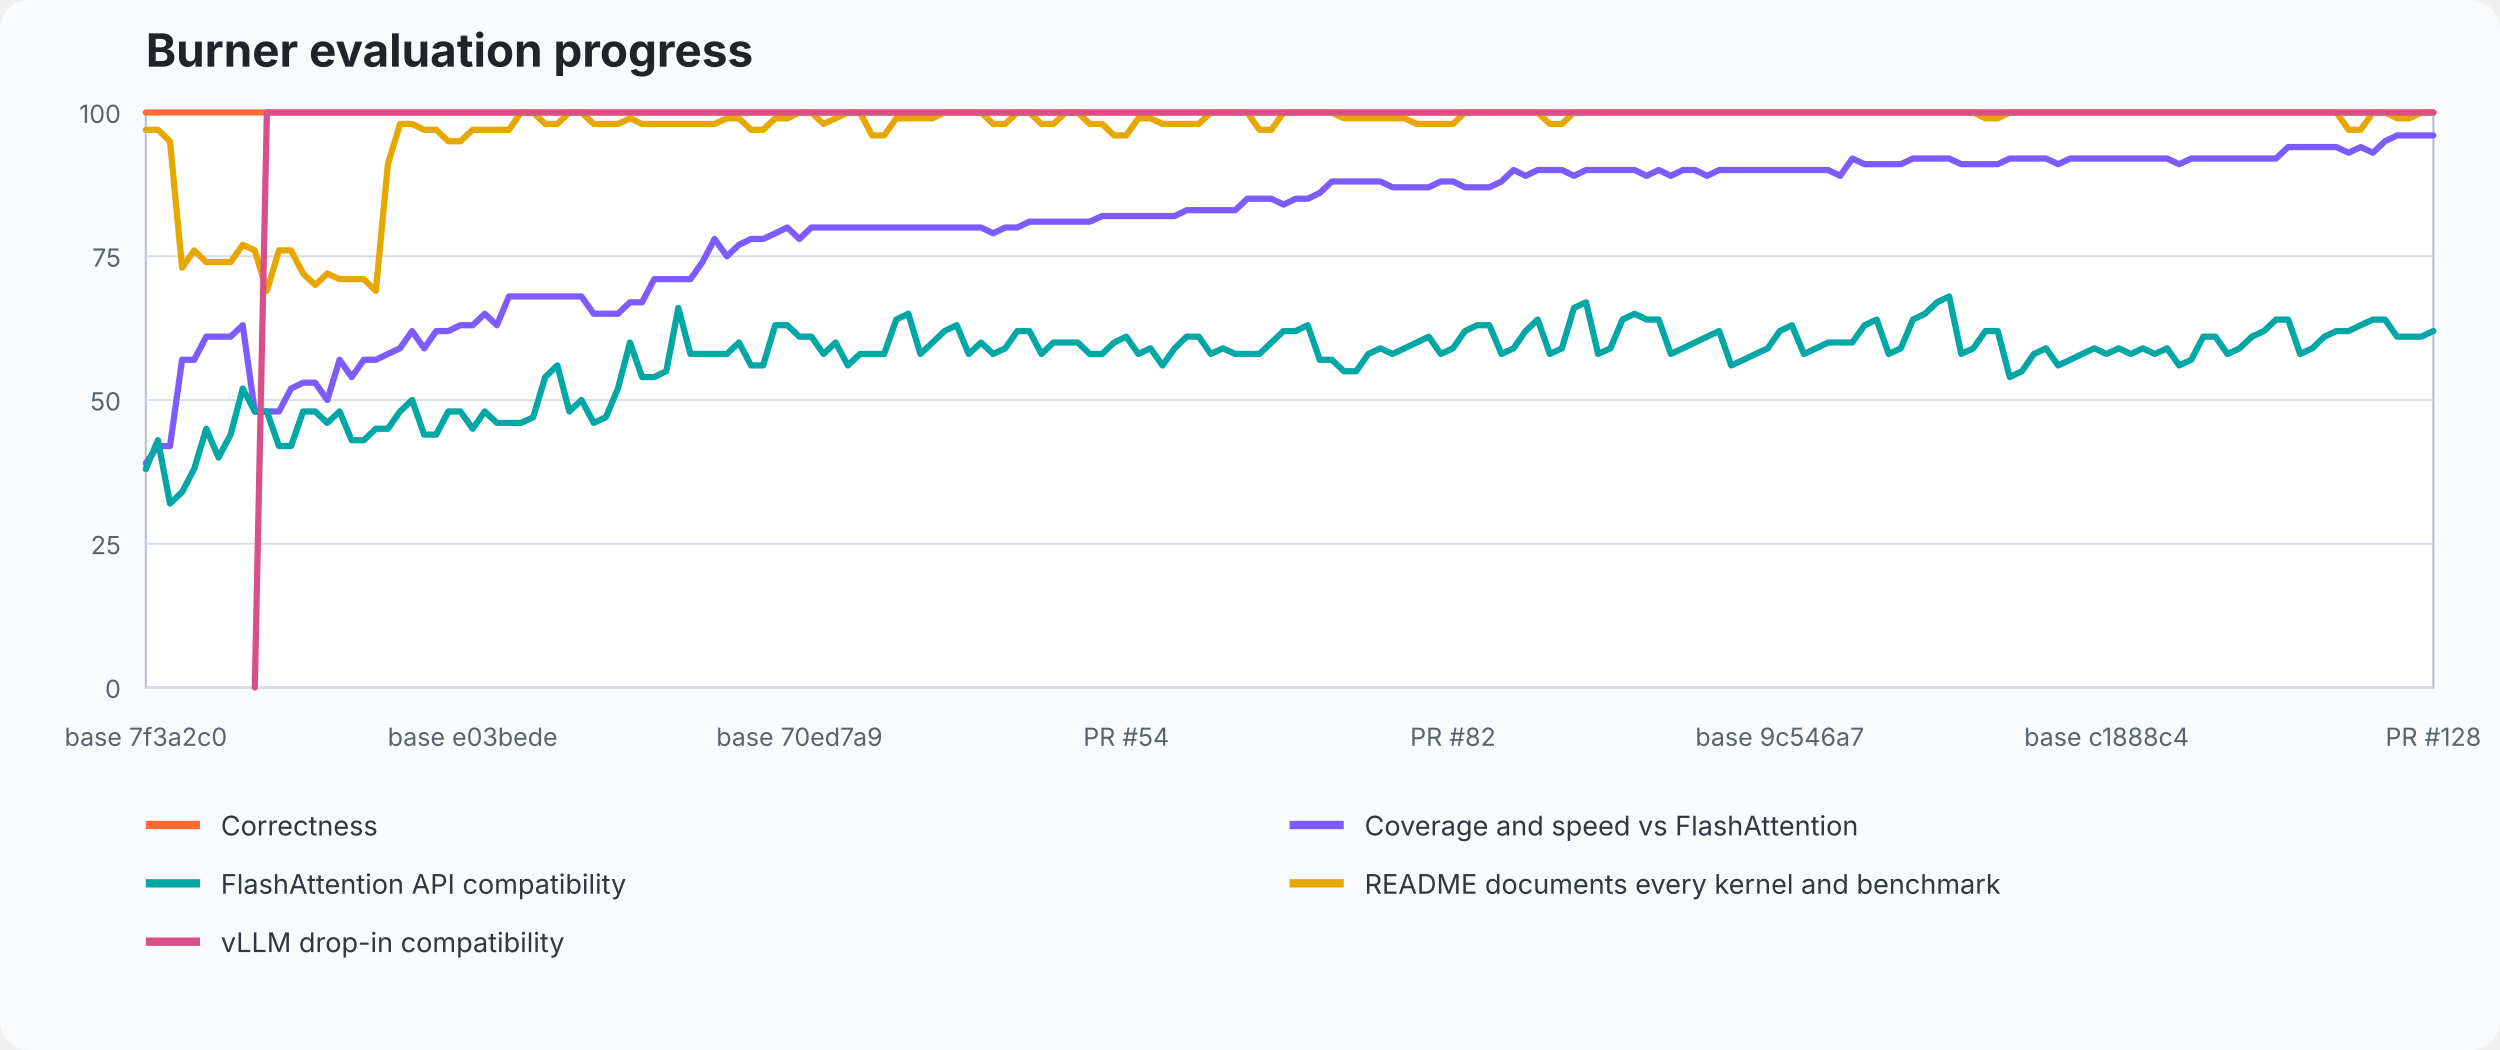
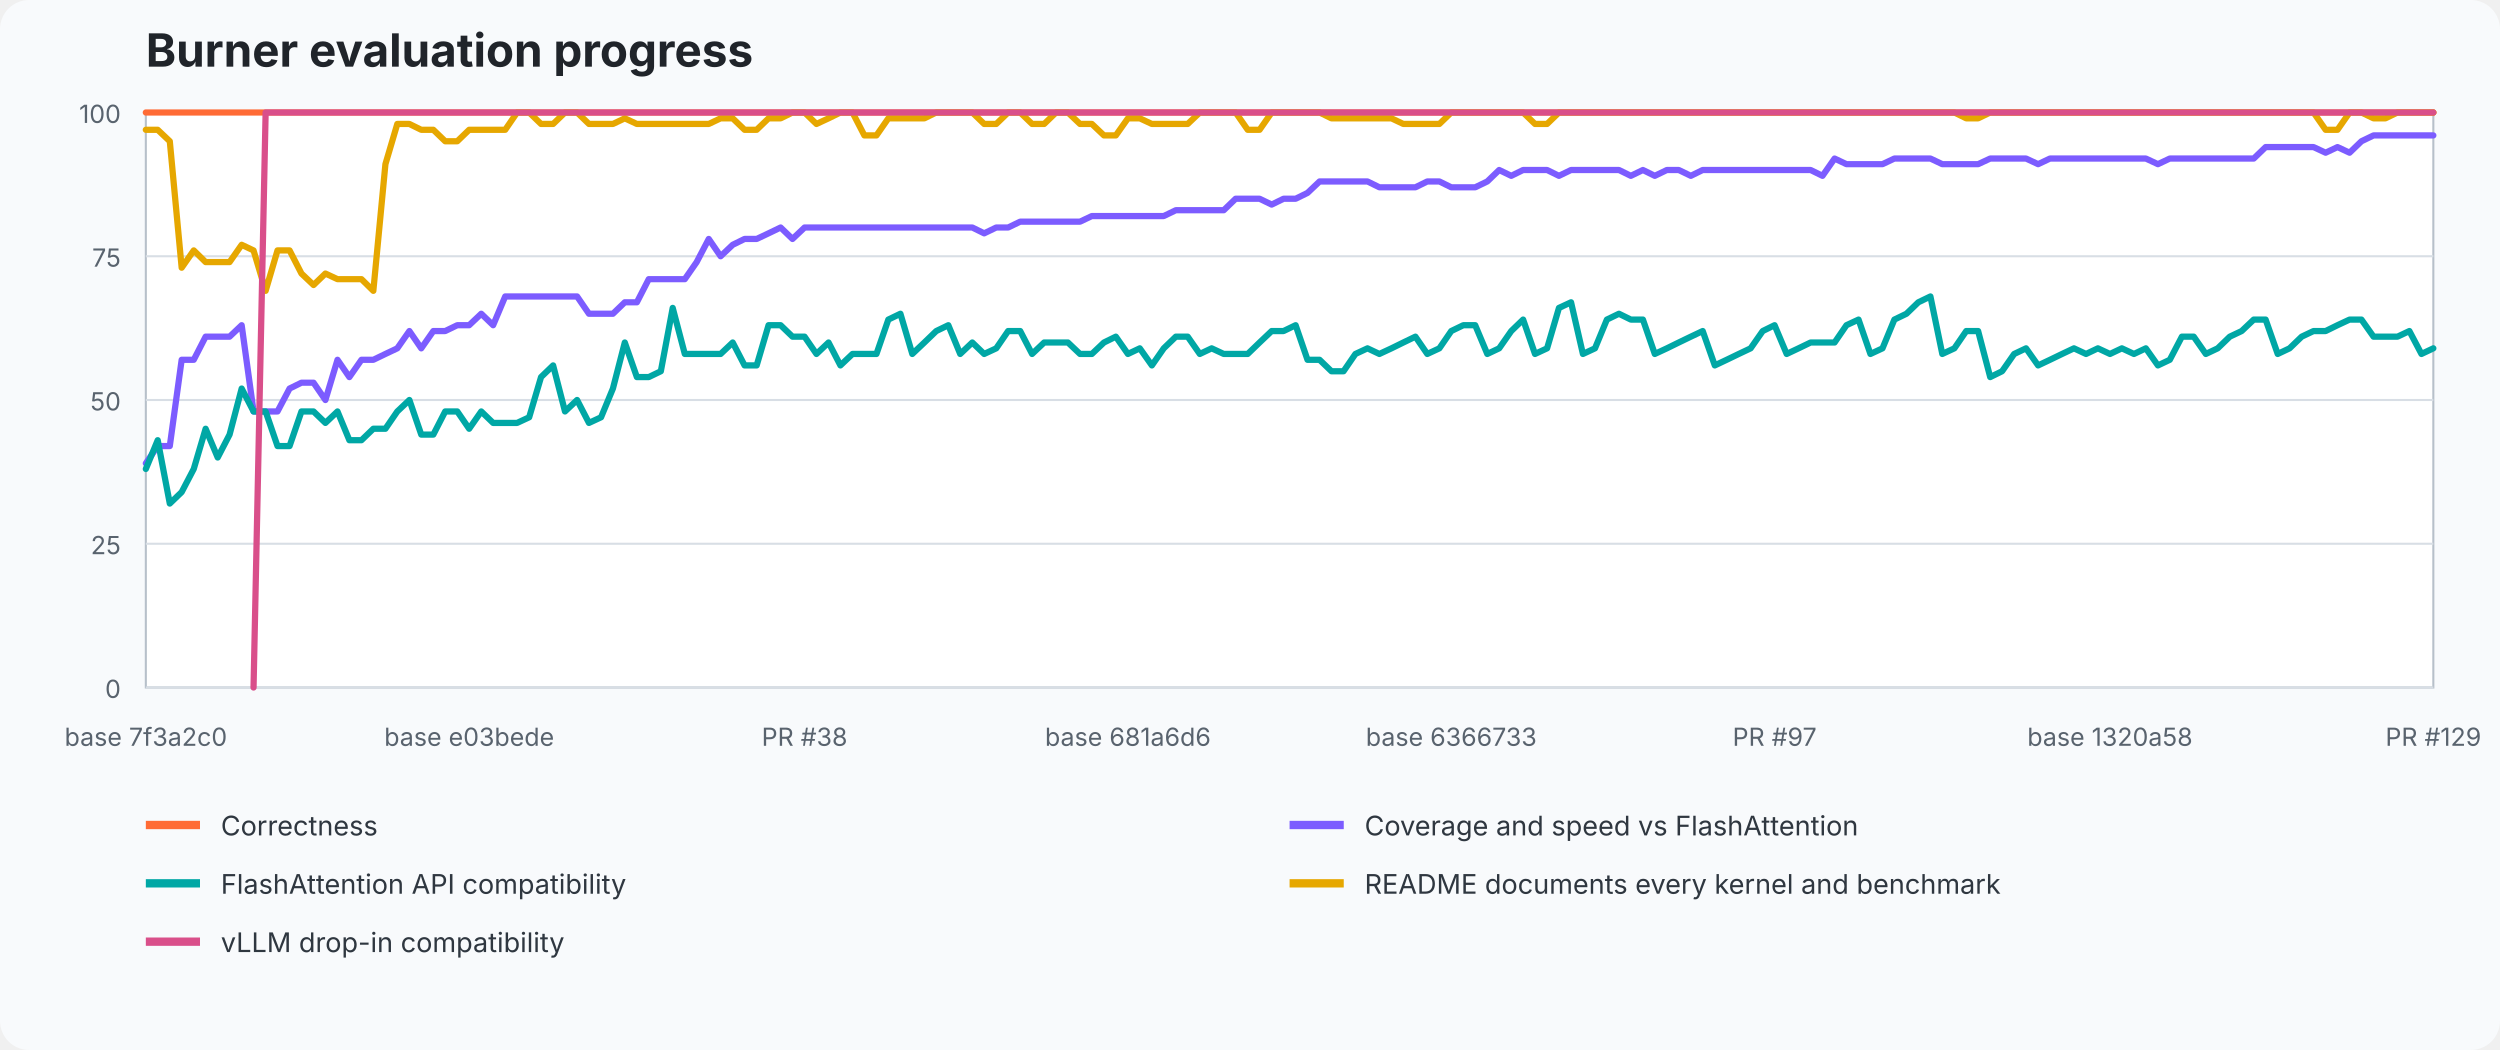
<svg xmlns="http://www.w3.org/2000/svg" width="1200" height="504" viewBox="0 0 1200 504" role="img" aria-labelledby="title desc">
  <style>text{font-family:ui-sans-serif,system-ui,-apple-system,BlinkMacSystemFont,"Segoe UI",sans-serif}.title{font-size:22px;font-weight:700;fill:#20242a}.axis{font-size:12px;fill:#59636e}.legend{font-size:13px;fill:#2f3740}.grid{stroke:#d8dee5;stroke-width:1}.plot{fill:#fff;stroke:#b7c0ca}</style>
  <rect width="100%" height="100%" fill="#f8fafc" rx="14" />
  <text x="70" y="32" class="title">Burner evaluation progress</text>
  <rect x="70" y="54" width="1098" height="276" class="plot" />
  <line x1="70" y1="330" x2="1168" y2="330" class="grid" />
  <text x="58" y="335" text-anchor="end" class="axis">0</text>
  <line x1="70" y1="261" x2="1168" y2="261" class="grid" />
  <text x="58" y="266" text-anchor="end" class="axis">25</text>
  <line x1="70" y1="192" x2="1168" y2="192" class="grid" />
  <text x="58" y="197" text-anchor="end" class="axis">50</text>
  <line x1="70" y1="123" x2="1168" y2="123" class="grid" />
  <text x="58" y="128" text-anchor="end" class="axis">75</text>
  <line x1="70" y1="54" x2="1168" y2="54" class="grid" />
  <text x="58" y="59" text-anchor="end" class="axis">100</text>
-   <polyline points="70.0,54.0 75.8,54.0 81.6,54.0 87.4,54.0 93.2,54.0 99.0,54.0 104.9,54.0 110.7,54.0 116.5,54.0 122.3,54.0 128.1,54.0 133.9,54.0 139.7,54.0 145.5,54.0 151.3,54.0 157.1,54.0 163.0,54.0 168.8,54.0 174.6,54.0 180.4,54.0 186.2,54.0 192.0,54.0 197.8,54.0 203.6,54.0 209.4,54.0 215.2,54.0 221.0,54.0 226.9,54.0 232.7,54.0 238.5,54.0 244.3,54.0 250.1,54.0 255.9,54.0 261.7,54.0 267.5,54.0 273.3,54.0 279.1,54.0 285.0,54.0 290.8,54.0 296.6,54.0 302.4,54.0 308.2,54.0 314.0,54.0 319.8,54.0 325.6,54.0 331.4,54.0 337.2,54.0 343.0,54.0 348.9,54.0 354.7,54.0 360.5,54.0 366.3,54.0 372.1,54.0 377.9,54.0 383.7,54.0 389.5,54.0 395.3,54.0 401.1,54.0 407.0,54.0 412.8,54.0 418.6,54.0 424.4,54.0 430.2,54.0 436.0,54.0 441.8,54.0 447.6,54.0 453.4,54.0 459.2,54.0 465.0,54.0 470.9,54.0 476.7,54.0 482.5,54.0 488.3,54.0 494.1,54.0 499.9,54.0 505.7,54.0 511.5,54.0 517.3,54.0 523.1,54.0 529.0,54.0 534.8,54.0 540.6,54.0 546.4,54.0 552.2,54.0 558.0,54.0 563.8,54.0 569.6,54.0 575.4,54.0 581.2,54.0 587.0,54.0 592.9,54.0 598.7,54.0 604.5,54.0 610.3,54.0 616.1,54.0 621.9,54.0 627.7,54.0 633.5,54.0 639.3,54.0 645.1,54.0 651.0,54.0 656.8,54.0 662.6,54.0 668.4,54.0 674.2,54.0 680.0,54.0 685.8,54.0 691.6,54.0 697.4,54.0 703.2,54.0 709.0,54.0 714.9,54.0 720.7,54.0 726.5,54.0 732.3,54.0 738.1,54.0 743.9,54.0 749.7,54.0 755.5,54.0 761.3,54.0 767.1,54.0 773.0,54.0 778.8,54.0 784.6,54.0 790.4,54.0 796.2,54.0 802.0,54.0 807.8,54.0 813.6,54.0 819.4,54.0 825.2,54.0 831.0,54.0 836.9,54.0 842.7,54.0 848.5,54.0 854.3,54.0 860.1,54.0 865.9,54.0 871.7,54.0 877.5,54.0 883.3,54.0 889.1,54.0 895.0,54.0 900.8,54.0 906.6,54.0 912.4,54.0 918.2,54.0 924.0,54.0 929.8,54.0 935.6,54.0 941.4,54.0 947.2,54.0 953.0,54.0 958.9,54.0 964.7,54.0 970.5,54.0 976.3,54.0 982.1,54.0 987.9,54.0 993.7,54.0 999.5,54.0 1005.3,54.0 1011.1,54.0 1017.0,54.0 1022.8,54.0 1028.6,54.0 1034.4,54.0 1040.2,54.0 1046.0,54.0 1051.8,54.0 1057.6,54.0 1063.4,54.0 1069.2,54.0 1075.0,54.0 1080.9,54.0 1086.7,54.0 1092.5,54.0 1098.3,54.0 1104.1,54.0 1109.9,54.0 1115.7,54.0 1121.5,54.0 1127.3,54.0 1133.1,54.0 1139.0,54.0 1144.8,54.0 1150.6,54.0 1156.4,54.0 1162.2,54.0 1168.0,54.0" fill="none" stroke="#ff6b35" stroke-width="3" stroke-linejoin="round" stroke-linecap="round" />
-   <polyline points="70.0,222.4 75.8,214.1 81.6,214.1 87.4,172.7 93.2,172.7 99.0,161.6 104.9,161.6 110.7,161.6 116.5,156.1 122.3,197.5 128.1,197.5 133.9,197.5 139.7,186.5 145.5,183.7 151.3,183.7 157.1,192.0 163.0,172.7 168.8,181.0 174.6,172.7 180.4,172.7 186.2,169.9 192.0,167.2 197.8,158.9 203.6,167.2 209.4,158.9 215.2,158.9 221.0,156.1 226.9,156.1 232.7,150.6 238.5,156.1 244.3,142.3 250.1,142.3 255.9,142.3 261.7,142.3 267.5,142.3 273.3,142.3 279.1,142.3 285.0,150.6 290.8,150.6 296.6,150.6 302.4,145.1 308.2,145.1 314.0,134.0 319.8,134.0 325.6,134.0 331.4,134.0 337.2,125.8 343.0,114.7 348.9,123.0 354.7,117.5 360.5,114.7 366.3,114.7 372.1,112.0 377.9,109.2 383.7,114.7 389.5,109.2 395.3,109.2 401.1,109.2 407.0,109.2 412.8,109.2 418.6,109.2 424.4,109.2 430.2,109.2 436.0,109.2 441.8,109.2 447.6,109.2 453.4,109.2 459.2,109.2 465.0,109.2 470.9,109.2 476.7,112.0 482.5,109.2 488.3,109.2 494.1,106.4 499.9,106.4 505.7,106.4 511.5,106.4 517.3,106.4 523.1,106.4 529.0,103.7 534.8,103.7 540.6,103.7 546.4,103.7 552.2,103.7 558.0,103.7 563.8,103.7 569.6,100.9 575.4,100.9 581.2,100.9 587.0,100.9 592.9,100.9 598.7,95.4 604.5,95.4 610.3,95.4 616.1,98.2 621.9,95.4 627.7,95.4 633.5,92.6 639.3,87.1 645.1,87.1 651.0,87.1 656.8,87.1 662.6,87.1 668.4,89.9 674.2,89.9 680.0,89.9 685.8,89.9 691.6,87.1 697.4,87.1 703.2,89.9 709.0,89.9 714.9,89.9 720.7,87.1 726.5,81.6 732.3,84.4 738.1,81.6 743.9,81.6 749.7,81.6 755.5,84.4 761.3,81.6 767.1,81.6 773.0,81.6 778.8,81.6 784.6,81.6 790.4,84.4 796.2,81.6 802.0,84.4 807.8,81.6 813.6,81.6 819.4,84.4 825.2,81.6 831.0,81.6 836.9,81.6 842.7,81.6 848.5,81.6 854.3,81.6 860.1,81.6 865.9,81.6 871.7,81.6 877.5,81.6 883.3,84.4 889.1,76.1 895.0,78.8 900.8,78.8 906.6,78.8 912.4,78.8 918.2,76.1 924.0,76.1 929.8,76.1 935.6,76.1 941.4,78.8 947.2,78.8 953.0,78.8 958.9,78.8 964.7,76.1 970.5,76.1 976.3,76.1 982.1,76.1 987.9,78.8 993.7,76.1 999.5,76.1 1005.3,76.1 1011.1,76.1 1017.0,76.1 1022.8,76.1 1028.6,76.1 1034.4,76.1 1040.2,76.1 1046.0,78.8 1051.8,76.1 1057.6,76.1 1063.4,76.1 1069.2,76.1 1075.0,76.1 1080.9,76.1 1086.7,76.1 1092.5,76.1 1098.3,70.6 1104.1,70.6 1109.9,70.6 1115.7,70.6 1121.5,70.6 1127.3,73.3 1133.1,70.6 1139.0,73.3 1144.8,67.8 1150.6,65.0 1156.4,65.0 1162.2,65.0 1168.0,65.0" fill="none" stroke="#7c5cff" stroke-width="3" stroke-linejoin="round" stroke-linecap="round" />
-   <polyline points="70.0,225.1 75.8,211.3 81.6,241.7 87.4,236.2 93.2,225.1 99.0,205.8 104.9,219.6 110.7,208.6 116.5,186.5 122.3,197.5 128.1,197.5 133.9,214.1 139.7,214.1 145.5,197.5 151.3,197.5 157.1,203.0 163.0,197.5 168.8,211.3 174.6,211.3 180.4,205.8 186.2,205.8 192.0,197.5 197.8,192.0 203.6,208.6 209.4,208.6 215.2,197.5 221.0,197.5 226.9,205.8 232.7,197.5 238.5,203.0 244.3,203.0 250.1,203.0 255.9,200.3 261.7,181.0 267.5,175.4 273.3,197.5 279.1,192.0 285.0,203.0 290.8,200.3 296.6,186.5 302.4,164.4 308.2,181.0 314.0,181.0 319.8,178.2 325.6,147.8 331.4,169.9 337.2,169.9 343.0,169.9 348.9,169.9 354.7,164.4 360.5,175.4 366.3,175.4 372.1,156.1 377.9,156.1 383.7,161.6 389.5,161.6 395.3,169.9 401.1,164.4 407.0,175.4 412.8,169.9 418.6,169.9 424.4,169.9 430.2,153.4 436.0,150.6 441.8,169.9 447.6,164.4 453.4,158.9 459.2,156.1 465.0,169.9 470.9,164.4 476.7,169.9 482.5,167.2 488.3,158.9 494.1,158.9 499.9,169.9 505.7,164.4 511.5,164.4 517.3,164.4 523.1,169.9 529.0,169.9 534.8,164.4 540.6,161.6 546.4,169.9 552.2,167.2 558.0,175.4 563.8,167.2 569.6,161.6 575.4,161.6 581.2,169.9 587.0,167.2 592.9,169.9 598.7,169.9 604.5,169.9 610.3,164.4 616.1,158.9 621.9,158.9 627.7,156.1 633.5,172.7 639.3,172.7 645.1,178.2 651.0,178.2 656.8,169.9 662.6,167.2 668.4,169.9 674.2,167.2 680.0,164.4 685.8,161.6 691.6,169.9 697.4,167.2 703.2,158.9 709.0,156.1 714.9,156.1 720.7,169.9 726.5,167.2 732.3,158.9 738.1,153.4 743.9,169.9 749.7,167.2 755.5,147.8 761.3,145.1 767.1,169.9 773.0,167.2 778.8,153.4 784.6,150.6 790.4,153.4 796.2,153.4 802.0,169.9 807.8,167.2 813.6,164.4 819.4,161.6 825.2,158.9 831.0,175.4 836.9,172.7 842.7,169.9 848.5,167.2 854.3,158.9 860.1,156.1 865.9,169.9 871.7,167.2 877.5,164.4 883.3,164.4 889.1,164.4 895.0,156.1 900.8,153.4 906.6,169.9 912.4,167.2 918.2,153.4 924.0,150.6 929.8,145.1 935.6,142.3 941.4,169.9 947.2,167.2 953.0,158.9 958.9,158.9 964.7,181.0 970.5,178.2 976.3,169.9 982.1,167.2 987.9,175.4 993.7,172.7 999.5,169.9 1005.3,167.2 1011.1,169.9 1017.0,167.2 1022.8,169.9 1028.6,167.2 1034.4,169.9 1040.2,167.2 1046.0,175.4 1051.8,172.7 1057.6,161.6 1063.4,161.6 1069.2,169.9 1075.0,167.2 1080.9,161.6 1086.7,158.9 1092.5,153.4 1098.3,153.4 1104.1,169.9 1109.9,167.2 1115.7,161.6 1121.5,158.9 1127.3,158.9 1133.1,156.1 1139.0,153.4 1144.8,153.4 1150.6,161.6 1156.4,161.6 1162.2,161.6 1168.0,158.9" fill="none" stroke="#00a7a5" stroke-width="3" stroke-linejoin="round" stroke-linecap="round" />
-   <polyline points="70.0,62.3 75.8,62.3 81.6,67.8 87.4,128.5 93.2,120.2 99.0,125.8 104.9,125.8 110.7,125.8 116.5,117.5 122.3,120.2 128.1,139.6 133.9,120.2 139.7,120.2 145.5,131.3 151.3,136.8 157.1,131.3 163.0,134.0 168.8,134.0 174.6,134.0 180.4,139.6 186.2,78.8 192.0,59.5 197.8,59.5 203.6,62.3 209.4,62.3 215.2,67.8 221.0,67.8 226.9,62.3 232.7,62.3 238.5,62.3 244.3,62.3 250.1,54.0 255.9,54.0 261.7,59.5 267.5,59.5 273.3,54.0 279.1,54.0 285.0,59.5 290.8,59.5 296.6,59.5 302.4,56.8 308.2,59.5 314.0,59.5 319.8,59.5 325.6,59.5 331.4,59.5 337.2,59.5 343.0,59.5 348.9,56.8 354.7,56.8 360.5,62.3 366.3,62.3 372.1,56.8 377.9,56.8 383.7,54.0 389.5,54.0 395.3,59.5 401.1,56.8 407.0,54.0 412.8,54.0 418.6,65.0 424.4,65.0 430.2,56.8 436.0,56.8 441.8,56.8 447.6,56.8 453.4,54.0 459.2,54.0 465.0,54.0 470.9,54.0 476.7,59.5 482.5,59.5 488.3,54.0 494.1,54.0 499.9,59.5 505.7,59.5 511.5,54.0 517.3,54.0 523.1,59.5 529.0,59.5 534.8,65.0 540.6,65.0 546.4,56.8 552.2,56.8 558.0,59.5 563.8,59.5 569.6,59.5 575.4,59.5 581.2,54.0 587.0,54.0 592.9,54.0 598.7,54.0 604.5,62.3 610.3,62.3 616.1,54.0 621.9,54.0 627.7,54.0 633.5,54.0 639.3,54.0 645.1,56.8 651.0,56.8 656.8,56.8 662.6,56.8 668.4,56.8 674.2,56.8 680.0,59.5 685.8,59.5 691.6,59.5 697.4,59.5 703.2,54.0 709.0,54.0 714.9,54.0 720.7,54.0 726.5,54.0 732.3,54.0 738.1,54.0 743.9,59.5 749.7,59.5 755.5,54.0 761.3,54.0 767.1,54.0 773.0,54.0 778.8,54.0 784.6,54.0 790.4,54.0 796.2,54.0 802.0,54.0 807.8,54.0 813.6,54.0 819.4,54.0 825.2,54.0 831.0,54.0 836.9,54.0 842.7,54.0 848.5,54.0 854.3,54.0 860.1,54.0 865.9,54.0 871.7,54.0 877.5,54.0 883.3,54.0 889.1,54.0 895.0,54.0 900.8,54.0 906.6,54.0 912.4,54.0 918.2,54.0 924.0,54.0 929.8,54.0 935.6,54.0 941.4,54.0 947.2,54.0 953.0,56.8 958.9,56.8 964.7,54.0 970.5,54.0 976.3,54.0 982.1,54.0 987.9,54.0 993.7,54.0 999.5,54.0 1005.3,54.0 1011.1,54.0 1017.0,54.0 1022.8,54.0 1028.6,54.0 1034.4,54.0 1040.2,54.0 1046.0,54.0 1051.8,54.0 1057.6,54.0 1063.4,54.0 1069.2,54.0 1075.0,54.0 1080.9,54.0 1086.7,54.0 1092.5,54.0 1098.3,54.0 1104.1,54.0 1109.9,54.0 1115.7,54.0 1121.5,54.0 1127.3,62.3 1133.1,62.3 1139.0,54.0 1144.8,54.0 1150.6,56.8 1156.4,56.8 1162.2,54.0 1168.0,54.0" fill="none" stroke="#e6a700" stroke-width="3" stroke-linejoin="round" stroke-linecap="round" />
-   <polyline points="122.3,330.0 128.1,54.0 133.9,54.0 139.7,54.0 145.5,54.0 151.3,54.0 157.1,54.0 163.0,54.0 168.8,54.0 174.6,54.0 180.4,54.0 186.2,54.0 192.0,54.0 197.8,54.0 203.6,54.0 209.4,54.0 215.2,54.0 221.0,54.0 226.9,54.0 232.7,54.0 238.5,54.0 244.3,54.0 250.1,54.0 255.9,54.0 261.7,54.0 267.5,54.0 273.3,54.0 279.1,54.0 285.0,54.0 290.8,54.0 296.6,54.0 302.4,54.0 308.2,54.0 314.0,54.0 319.8,54.0 325.6,54.0 331.4,54.0 337.2,54.0 343.0,54.0 348.9,54.0 354.7,54.0 360.5,54.0 366.3,54.0 372.1,54.0 377.9,54.0 383.7,54.0 389.5,54.0 395.3,54.0 401.1,54.0 407.0,54.0 412.8,54.0 418.6,54.0 424.4,54.0 430.2,54.0 436.0,54.0 441.8,54.0 447.6,54.0 453.4,54.0 459.2,54.0 465.0,54.0 470.9,54.0 476.7,54.0 482.5,54.0 488.3,54.0 494.1,54.0 499.9,54.0 505.7,54.0 511.5,54.0 517.3,54.0 523.1,54.0 529.0,54.0 534.8,54.0 540.6,54.0 546.4,54.0 552.2,54.0 558.0,54.0 563.8,54.0 569.6,54.0 575.4,54.0 581.2,54.0 587.0,54.0 592.9,54.0 598.7,54.0 604.5,54.0 610.3,54.0 616.1,54.0 621.9,54.0 627.7,54.0 633.5,54.0 639.3,54.0 645.1,54.0 651.0,54.0 656.8,54.0 662.6,54.0 668.4,54.0 674.2,54.0 680.0,54.0 685.8,54.0 691.6,54.0 697.4,54.0 703.2,54.0 709.0,54.0 714.9,54.0 720.7,54.0 726.5,54.0 732.3,54.0 738.1,54.0 743.9,54.0 749.7,54.0 755.5,54.0 761.3,54.0 767.1,54.0 773.0,54.0 778.8,54.0 784.6,54.0 790.4,54.0 796.2,54.0 802.0,54.0 807.8,54.0 813.6,54.0 819.4,54.0 825.2,54.0 831.0,54.0 836.9,54.0 842.7,54.0 848.5,54.0 854.3,54.0 860.1,54.0 865.9,54.0 871.7,54.0 877.5,54.0 883.3,54.0 889.1,54.0 895.0,54.0 900.8,54.0 906.6,54.0 912.4,54.0 918.2,54.0 924.0,54.0 929.8,54.0 935.6,54.0 941.4,54.0 947.2,54.0 953.0,54.0 958.9,54.0 964.7,54.0 970.5,54.0 976.3,54.0 982.1,54.0 987.9,54.0 993.7,54.0 999.5,54.0 1005.3,54.0 1011.1,54.0 1017.0,54.0 1022.8,54.0 1028.6,54.0 1034.4,54.0 1040.2,54.0 1046.0,54.0 1051.8,54.0 1057.6,54.0 1063.4,54.0 1069.2,54.0 1075.0,54.0 1080.9,54.0 1086.7,54.0 1092.5,54.0 1098.3,54.0 1104.1,54.0 1109.9,54.0 1115.7,54.0 1121.5,54.0 1127.3,54.0 1133.1,54.0 1139.0,54.0 1144.8,54.0 1150.6,54.0 1156.4,54.0 1162.2,54.0 1168.0,54.0" fill="none" stroke="#d94f8a" stroke-width="3" stroke-linejoin="round" stroke-linecap="round" />
+   <polyline points="70.0,54.0 75.7,54.0 81.5,54.0 87.2,54.0 93.0,54.0 98.7,54.0 104.5,54.0 110.2,54.0 116.0,54.0 121.7,54.0 127.5,54.0 133.2,54.0 139.0,54.0 144.7,54.0 150.5,54.0 156.2,54.0 162.0,54.0 167.7,54.0 173.5,54.0 179.2,54.0 185.0,54.0 190.7,54.0 196.5,54.0 202.2,54.0 208.0,54.0 213.7,54.0 219.5,54.0 225.2,54.0 231.0,54.0 236.7,54.0 242.5,54.0 248.2,54.0 254.0,54.0 259.7,54.0 265.5,54.0 271.2,54.0 277.0,54.0 282.7,54.0 288.5,54.0 294.2,54.0 299.9,54.0 305.7,54.0 311.4,54.0 317.2,54.0 322.9,54.0 328.7,54.0 334.4,54.0 340.2,54.0 345.9,54.0 351.7,54.0 357.4,54.0 363.2,54.0 368.9,54.0 374.7,54.0 380.4,54.0 386.2,54.0 391.9,54.0 397.7,54.0 403.4,54.0 409.2,54.0 414.9,54.0 420.7,54.0 426.4,54.0 432.2,54.0 437.9,54.0 443.7,54.0 449.4,54.0 455.2,54.0 460.9,54.0 466.7,54.0 472.4,54.0 478.2,54.0 483.9,54.0 489.7,54.0 495.4,54.0 501.2,54.0 506.9,54.0 512.6,54.0 518.4,54.0 524.1,54.0 529.9,54.0 535.6,54.0 541.4,54.0 547.1,54.0 552.9,54.0 558.6,54.0 564.4,54.0 570.1,54.0 575.9,54.0 581.6,54.0 587.4,54.0 593.1,54.0 598.9,54.0 604.6,54.0 610.4,54.0 616.1,54.0 621.9,54.0 627.6,54.0 633.4,54.0 639.1,54.0 644.9,54.0 650.6,54.0 656.4,54.0 662.1,54.0 667.9,54.0 673.6,54.0 679.4,54.0 685.1,54.0 690.9,54.0 696.6,54.0 702.4,54.0 708.1,54.0 713.9,54.0 719.6,54.0 725.4,54.0 731.1,54.0 736.8,54.0 742.6,54.0 748.3,54.0 754.1,54.0 759.8,54.0 765.6,54.0 771.3,54.0 777.1,54.0 782.8,54.0 788.6,54.0 794.3,54.0 800.1,54.0 805.8,54.0 811.6,54.0 817.3,54.0 823.1,54.0 828.8,54.0 834.6,54.0 840.3,54.0 846.1,54.0 851.8,54.0 857.6,54.0 863.3,54.0 869.1,54.0 874.8,54.0 880.6,54.0 886.3,54.0 892.1,54.0 897.8,54.0 903.6,54.0 909.3,54.0 915.1,54.0 920.8,54.0 926.6,54.0 932.3,54.0 938.1,54.0 943.8,54.0 949.5,54.0 955.3,54.0 961.0,54.0 966.8,54.0 972.5,54.0 978.3,54.0 984.0,54.0 989.8,54.0 995.5,54.0 1001.3,54.0 1007.0,54.0 1012.8,54.0 1018.5,54.0 1024.3,54.0 1030.0,54.0 1035.8,54.0 1041.5,54.0 1047.3,54.0 1053.0,54.0 1058.8,54.0 1064.5,54.0 1070.3,54.0 1076.0,54.0 1081.8,54.0 1087.5,54.0 1093.3,54.0 1099.0,54.0 1104.8,54.0 1110.5,54.0 1116.3,54.0 1122.0,54.0 1127.8,54.0 1133.5,54.0 1139.3,54.0 1145.0,54.0 1150.8,54.0 1156.5,54.0 1162.3,54.0 1168.0,54.0" fill="none" stroke="#ff6b35" stroke-width="3" stroke-linejoin="round" stroke-linecap="round" />
+   <polyline points="70.0,222.4 75.7,214.1 81.5,214.1 87.2,172.7 93.0,172.7 98.7,161.6 104.5,161.6 110.2,161.6 116.0,156.1 121.7,197.5 127.5,197.5 133.2,197.5 139.0,186.5 144.7,183.7 150.5,183.7 156.2,192.0 162.0,172.7 167.7,181.0 173.5,172.7 179.2,172.7 185.0,169.9 190.7,167.2 196.5,158.9 202.2,167.2 208.0,158.9 213.7,158.9 219.5,156.1 225.2,156.1 231.0,150.6 236.7,156.1 242.5,142.3 248.2,142.3 254.0,142.3 259.7,142.3 265.5,142.3 271.2,142.3 277.0,142.3 282.7,150.6 288.5,150.6 294.2,150.6 299.9,145.1 305.7,145.1 311.4,134.0 317.2,134.0 322.9,134.0 328.7,134.0 334.4,125.8 340.2,114.7 345.9,123.0 351.7,117.5 357.4,114.7 363.2,114.7 368.9,112.0 374.7,109.2 380.4,114.7 386.2,109.2 391.9,109.2 397.7,109.2 403.4,109.2 409.2,109.2 414.9,109.2 420.7,109.2 426.4,109.2 432.2,109.2 437.9,109.2 443.7,109.2 449.4,109.2 455.2,109.2 460.9,109.2 466.7,109.2 472.4,112.0 478.2,109.2 483.9,109.2 489.7,106.4 495.4,106.4 501.2,106.4 506.9,106.4 512.6,106.4 518.4,106.4 524.1,103.7 529.9,103.7 535.6,103.7 541.4,103.7 547.1,103.7 552.9,103.7 558.6,103.7 564.4,100.9 570.1,100.9 575.9,100.9 581.6,100.9 587.4,100.9 593.1,95.4 598.9,95.4 604.6,95.4 610.4,98.2 616.1,95.4 621.9,95.4 627.6,92.6 633.4,87.1 639.1,87.1 644.9,87.1 650.6,87.1 656.4,87.1 662.1,89.9 667.9,89.9 673.6,89.9 679.4,89.9 685.1,87.1 690.9,87.1 696.6,89.9 702.4,89.9 708.1,89.9 713.9,87.1 719.6,81.6 725.4,84.4 731.1,81.6 736.8,81.6 742.6,81.6 748.3,84.4 754.1,81.6 759.8,81.6 765.6,81.6 771.3,81.6 777.1,81.6 782.8,84.4 788.6,81.6 794.3,84.4 800.1,81.6 805.8,81.6 811.6,84.4 817.3,81.6 823.1,81.6 828.8,81.6 834.6,81.6 840.3,81.6 846.1,81.6 851.8,81.6 857.6,81.6 863.3,81.6 869.1,81.6 874.8,84.4 880.6,76.1 886.3,78.8 892.1,78.8 897.8,78.8 903.6,78.8 909.3,76.1 915.1,76.1 920.8,76.1 926.6,76.1 932.3,78.8 938.1,78.8 943.8,78.8 949.5,78.8 955.3,76.1 961.0,76.1 966.8,76.1 972.5,76.1 978.3,78.8 984.0,76.1 989.8,76.1 995.5,76.1 1001.3,76.1 1007.0,76.1 1012.8,76.1 1018.5,76.1 1024.3,76.1 1030.0,76.1 1035.8,78.8 1041.5,76.1 1047.3,76.1 1053.0,76.1 1058.8,76.1 1064.5,76.1 1070.3,76.1 1076.0,76.1 1081.8,76.1 1087.5,70.6 1093.3,70.6 1099.0,70.6 1104.8,70.6 1110.5,70.6 1116.3,73.3 1122.0,70.6 1127.8,73.3 1133.5,67.8 1139.3,65.0 1145.0,65.0 1150.8,65.0 1156.5,65.0 1162.3,65.0 1168.0,65.0" fill="none" stroke="#7c5cff" stroke-width="3" stroke-linejoin="round" stroke-linecap="round" />
+   <polyline points="70.0,225.1 75.7,211.3 81.5,241.7 87.2,236.2 93.0,225.1 98.7,205.8 104.5,219.6 110.2,208.6 116.0,186.5 121.7,197.5 127.5,197.5 133.2,214.1 139.0,214.1 144.7,197.5 150.5,197.5 156.2,203.0 162.0,197.5 167.7,211.3 173.5,211.3 179.2,205.8 185.0,205.8 190.7,197.5 196.5,192.0 202.2,208.6 208.0,208.6 213.7,197.5 219.5,197.5 225.2,205.8 231.0,197.5 236.7,203.0 242.5,203.0 248.2,203.0 254.0,200.3 259.7,181.0 265.5,175.4 271.2,197.5 277.0,192.0 282.7,203.0 288.5,200.3 294.2,186.5 299.9,164.4 305.7,181.0 311.4,181.0 317.2,178.2 322.9,147.8 328.7,169.9 334.4,169.9 340.2,169.9 345.9,169.9 351.7,164.4 357.4,175.4 363.2,175.4 368.9,156.1 374.7,156.1 380.4,161.6 386.2,161.6 391.9,169.9 397.7,164.4 403.4,175.4 409.2,169.9 414.9,169.9 420.7,169.9 426.4,153.4 432.2,150.6 437.9,169.9 443.7,164.4 449.4,158.9 455.2,156.1 460.9,169.9 466.7,164.4 472.4,169.9 478.2,167.2 483.9,158.9 489.7,158.9 495.4,169.9 501.2,164.4 506.9,164.4 512.6,164.4 518.4,169.9 524.1,169.9 529.9,164.4 535.6,161.6 541.4,169.9 547.1,167.2 552.9,175.4 558.6,167.2 564.4,161.6 570.1,161.6 575.9,169.9 581.6,167.2 587.4,169.9 593.1,169.9 598.9,169.9 604.6,164.4 610.4,158.9 616.1,158.9 621.9,156.1 627.6,172.7 633.4,172.7 639.1,178.2 644.9,178.2 650.6,169.9 656.4,167.2 662.1,169.9 667.9,167.2 673.6,164.4 679.4,161.6 685.1,169.9 690.9,167.2 696.6,158.9 702.4,156.1 708.1,156.1 713.9,169.9 719.6,167.2 725.4,158.9 731.1,153.4 736.8,169.9 742.6,167.2 748.3,147.8 754.1,145.1 759.8,169.9 765.6,167.2 771.3,153.4 777.1,150.6 782.8,153.4 788.6,153.4 794.3,169.9 800.1,167.2 805.8,164.4 811.6,161.6 817.3,158.9 823.1,175.4 828.8,172.7 834.6,169.9 840.3,167.2 846.1,158.9 851.8,156.1 857.6,169.9 863.3,167.2 869.1,164.4 874.8,164.4 880.6,164.4 886.3,156.1 892.1,153.4 897.8,169.9 903.6,167.2 909.3,153.4 915.1,150.6 920.8,145.1 926.6,142.3 932.3,169.9 938.1,167.2 943.8,158.9 949.5,158.9 955.3,181.0 961.0,178.2 966.8,169.9 972.5,167.2 978.3,175.4 984.0,172.7 989.8,169.9 995.5,167.2 1001.3,169.9 1007.0,167.2 1012.8,169.9 1018.5,167.2 1024.3,169.9 1030.0,167.2 1035.8,175.4 1041.5,172.7 1047.3,161.6 1053.0,161.6 1058.8,169.9 1064.5,167.2 1070.3,161.6 1076.0,158.9 1081.8,153.4 1087.5,153.4 1093.3,169.9 1099.0,167.2 1104.8,161.6 1110.5,158.9 1116.3,158.9 1122.0,156.1 1127.8,153.4 1133.5,153.4 1139.3,161.6 1145.0,161.6 1150.8,161.6 1156.5,158.9 1162.3,169.9 1168.0,167.2" fill="none" stroke="#00a7a5" stroke-width="3" stroke-linejoin="round" stroke-linecap="round" />
+   <polyline points="70.0,62.3 75.7,62.3 81.5,67.8 87.2,128.5 93.0,120.2 98.7,125.8 104.5,125.8 110.2,125.8 116.0,117.5 121.7,120.2 127.5,139.6 133.2,120.2 139.0,120.2 144.7,131.3 150.5,136.8 156.2,131.3 162.0,134.0 167.7,134.0 173.5,134.0 179.2,139.6 185.0,78.8 190.7,59.5 196.5,59.5 202.2,62.3 208.0,62.3 213.7,67.8 219.5,67.8 225.2,62.3 231.0,62.3 236.7,62.3 242.5,62.3 248.2,54.0 254.0,54.0 259.7,59.5 265.5,59.5 271.2,54.0 277.0,54.0 282.7,59.5 288.5,59.5 294.2,59.5 299.9,56.8 305.7,59.5 311.4,59.5 317.2,59.5 322.9,59.5 328.7,59.5 334.4,59.5 340.2,59.5 345.9,56.8 351.7,56.8 357.4,62.3 363.2,62.3 368.9,56.8 374.7,56.8 380.4,54.0 386.2,54.0 391.9,59.5 397.7,56.8 403.4,54.0 409.2,54.0 414.9,65.0 420.7,65.0 426.4,56.8 432.2,56.8 437.9,56.8 443.7,56.8 449.4,54.0 455.2,54.0 460.9,54.0 466.7,54.0 472.4,59.5 478.2,59.5 483.9,54.0 489.7,54.0 495.4,59.5 501.2,59.5 506.9,54.0 512.6,54.0 518.4,59.5 524.1,59.5 529.9,65.0 535.6,65.0 541.4,56.8 547.1,56.8 552.9,59.5 558.6,59.5 564.4,59.5 570.1,59.5 575.9,54.0 581.6,54.0 587.4,54.0 593.1,54.0 598.9,62.3 604.6,62.3 610.4,54.0 616.1,54.0 621.9,54.0 627.6,54.0 633.4,54.0 639.1,56.8 644.9,56.8 650.6,56.8 656.4,56.8 662.1,56.8 667.9,56.8 673.6,59.5 679.4,59.5 685.1,59.5 690.9,59.5 696.6,54.0 702.4,54.0 708.1,54.0 713.9,54.0 719.6,54.0 725.4,54.0 731.1,54.0 736.8,59.5 742.6,59.5 748.3,54.0 754.1,54.0 759.8,54.0 765.6,54.0 771.3,54.0 777.1,54.0 782.8,54.0 788.6,54.0 794.3,54.0 800.1,54.0 805.8,54.0 811.6,54.0 817.3,54.0 823.1,54.0 828.8,54.0 834.6,54.0 840.3,54.0 846.1,54.0 851.8,54.0 857.6,54.0 863.3,54.0 869.1,54.0 874.8,54.0 880.6,54.0 886.3,54.0 892.1,54.0 897.8,54.0 903.6,54.0 909.3,54.0 915.1,54.0 920.8,54.0 926.6,54.0 932.3,54.0 938.1,54.0 943.8,56.8 949.5,56.8 955.3,54.0 961.0,54.0 966.8,54.0 972.5,54.0 978.3,54.0 984.0,54.0 989.8,54.0 995.5,54.0 1001.3,54.0 1007.0,54.0 1012.8,54.0 1018.5,54.0 1024.3,54.0 1030.0,54.0 1035.8,54.0 1041.5,54.0 1047.3,54.0 1053.0,54.0 1058.8,54.0 1064.5,54.0 1070.3,54.0 1076.0,54.0 1081.8,54.0 1087.5,54.0 1093.3,54.0 1099.0,54.0 1104.8,54.0 1110.5,54.0 1116.3,62.3 1122.0,62.3 1127.8,54.0 1133.5,54.0 1139.3,56.8 1145.0,56.8 1150.8,54.0 1156.5,54.0 1162.3,54.0 1168.0,54.0" fill="none" stroke="#e6a700" stroke-width="3" stroke-linejoin="round" stroke-linecap="round" />
+   <polyline points="121.7,330.0 127.5,54.0 133.2,54.0 139.0,54.0 144.7,54.0 150.5,54.0 156.2,54.0 162.0,54.0 167.7,54.0 173.5,54.0 179.2,54.0 185.0,54.0 190.7,54.0 196.5,54.0 202.2,54.0 208.0,54.0 213.7,54.0 219.5,54.0 225.2,54.0 231.0,54.0 236.7,54.0 242.5,54.0 248.2,54.0 254.0,54.0 259.7,54.0 265.5,54.0 271.2,54.0 277.0,54.0 282.7,54.0 288.5,54.0 294.2,54.0 299.9,54.0 305.7,54.0 311.4,54.0 317.2,54.0 322.9,54.0 328.7,54.0 334.4,54.0 340.2,54.0 345.9,54.0 351.7,54.0 357.4,54.0 363.2,54.0 368.9,54.0 374.7,54.0 380.4,54.0 386.2,54.0 391.9,54.0 397.7,54.0 403.4,54.0 409.2,54.0 414.9,54.0 420.7,54.0 426.4,54.0 432.2,54.0 437.9,54.0 443.7,54.0 449.4,54.0 455.2,54.0 460.9,54.0 466.7,54.0 472.4,54.0 478.2,54.0 483.9,54.0 489.7,54.0 495.4,54.0 501.2,54.0 506.9,54.0 512.6,54.0 518.4,54.0 524.1,54.0 529.9,54.0 535.6,54.0 541.4,54.0 547.1,54.0 552.9,54.0 558.6,54.0 564.4,54.0 570.1,54.0 575.9,54.0 581.6,54.0 587.4,54.0 593.1,54.0 598.9,54.0 604.6,54.0 610.4,54.0 616.1,54.0 621.9,54.0 627.6,54.0 633.4,54.0 639.1,54.0 644.9,54.0 650.6,54.0 656.4,54.0 662.1,54.0 667.9,54.0 673.6,54.0 679.4,54.0 685.1,54.0 690.9,54.0 696.6,54.0 702.4,54.0 708.1,54.0 713.9,54.0 719.6,54.0 725.4,54.0 731.1,54.0 736.8,54.0 742.6,54.0 748.3,54.0 754.1,54.0 759.8,54.0 765.6,54.0 771.3,54.0 777.1,54.0 782.8,54.0 788.6,54.0 794.3,54.0 800.1,54.0 805.8,54.0 811.6,54.0 817.3,54.0 823.1,54.0 828.8,54.0 834.6,54.0 840.3,54.0 846.1,54.0 851.8,54.0 857.6,54.0 863.3,54.0 869.1,54.0 874.8,54.0 880.6,54.0 886.3,54.0 892.1,54.0 897.8,54.0 903.6,54.0 909.3,54.0 915.1,54.0 920.8,54.0 926.6,54.0 932.3,54.0 938.1,54.0 943.8,54.0 949.5,54.0 955.3,54.0 961.0,54.0 966.8,54.0 972.5,54.0 978.3,54.0 984.0,54.0 989.8,54.0 995.5,54.0 1001.3,54.0 1007.0,54.0 1012.8,54.0 1018.5,54.0 1024.3,54.0 1030.0,54.0 1035.8,54.0 1041.5,54.0 1047.3,54.0 1053.0,54.0 1058.8,54.0 1064.5,54.0 1070.3,54.0 1076.0,54.0 1081.8,54.0 1087.5,54.0 1093.3,54.0 1099.0,54.0 1104.8,54.0 1110.5,54.0 1116.3,54.0 1122.0,54.0 1127.8,54.0 1133.5,54.0 1139.3,54.0 1145.0,54.0 1150.8,54.0 1156.5,54.0 1162.3,54.0 1168.0,54.0" fill="none" stroke="#d94f8a" stroke-width="3" stroke-linejoin="round" stroke-linecap="round" />
  <text x="70" y="358" text-anchor="middle" class="axis">base 7f3a2c0</text>
-   <text x="226.857" y="358" text-anchor="middle" class="axis">base e03bede</text>
-   <text x="383.714" y="358" text-anchor="middle" class="axis">base 70ed7a9</text>
-   <text x="540.571" y="358" text-anchor="middle" class="axis">PR #54</text>
-   <text x="697.429" y="358" text-anchor="middle" class="axis">PR #82</text>
-   <text x="854.286" y="358" text-anchor="middle" class="axis">base 9c546a7</text>
-   <text x="1011.143" y="358" text-anchor="middle" class="axis">base c1888c4</text>
-   <text x="1168" y="358" text-anchor="middle" class="axis">PR #128</text>
+   <text x="225.215" y="358" text-anchor="middle" class="axis">base e03bede</text>
+   <text x="386.178" y="358" text-anchor="middle" class="axis">PR #38</text>
+   <text x="541.393" y="358" text-anchor="middle" class="axis">base 681a6d6</text>
+   <text x="696.607" y="358" text-anchor="middle" class="axis">base 6366733</text>
+   <text x="851.822" y="358" text-anchor="middle" class="axis">PR #97</text>
+   <text x="1012.785" y="358" text-anchor="middle" class="axis">base 1320a58</text>
+   <text x="1168" y="358" text-anchor="middle" class="axis">PR #129</text>
  <line x1="70" y1="396" x2="96" y2="396" stroke="#ff6b35" stroke-width="4" />
  <text x="106" y="401" class="legend">Correctness</text>
  <line x1="619" y1="396" x2="645" y2="396" stroke="#7c5cff" stroke-width="4" />
  <text x="655" y="401" class="legend">Coverage and speed vs FlashAttention</text>
  <line x1="70" y1="424" x2="96" y2="424" stroke="#00a7a5" stroke-width="4" />
  <text x="106" y="429" class="legend">FlashAttention API compatibility</text>
  <line x1="619" y1="424" x2="645" y2="424" stroke="#e6a700" stroke-width="4" />
  <text x="655" y="429" class="legend">README documents every kernel and benchmark</text>
  <line x1="70" y1="452" x2="96" y2="452" stroke="#d94f8a" stroke-width="4" />
  <text x="106" y="457" class="legend">vLLM drop-in compatibility</text>
</svg>
